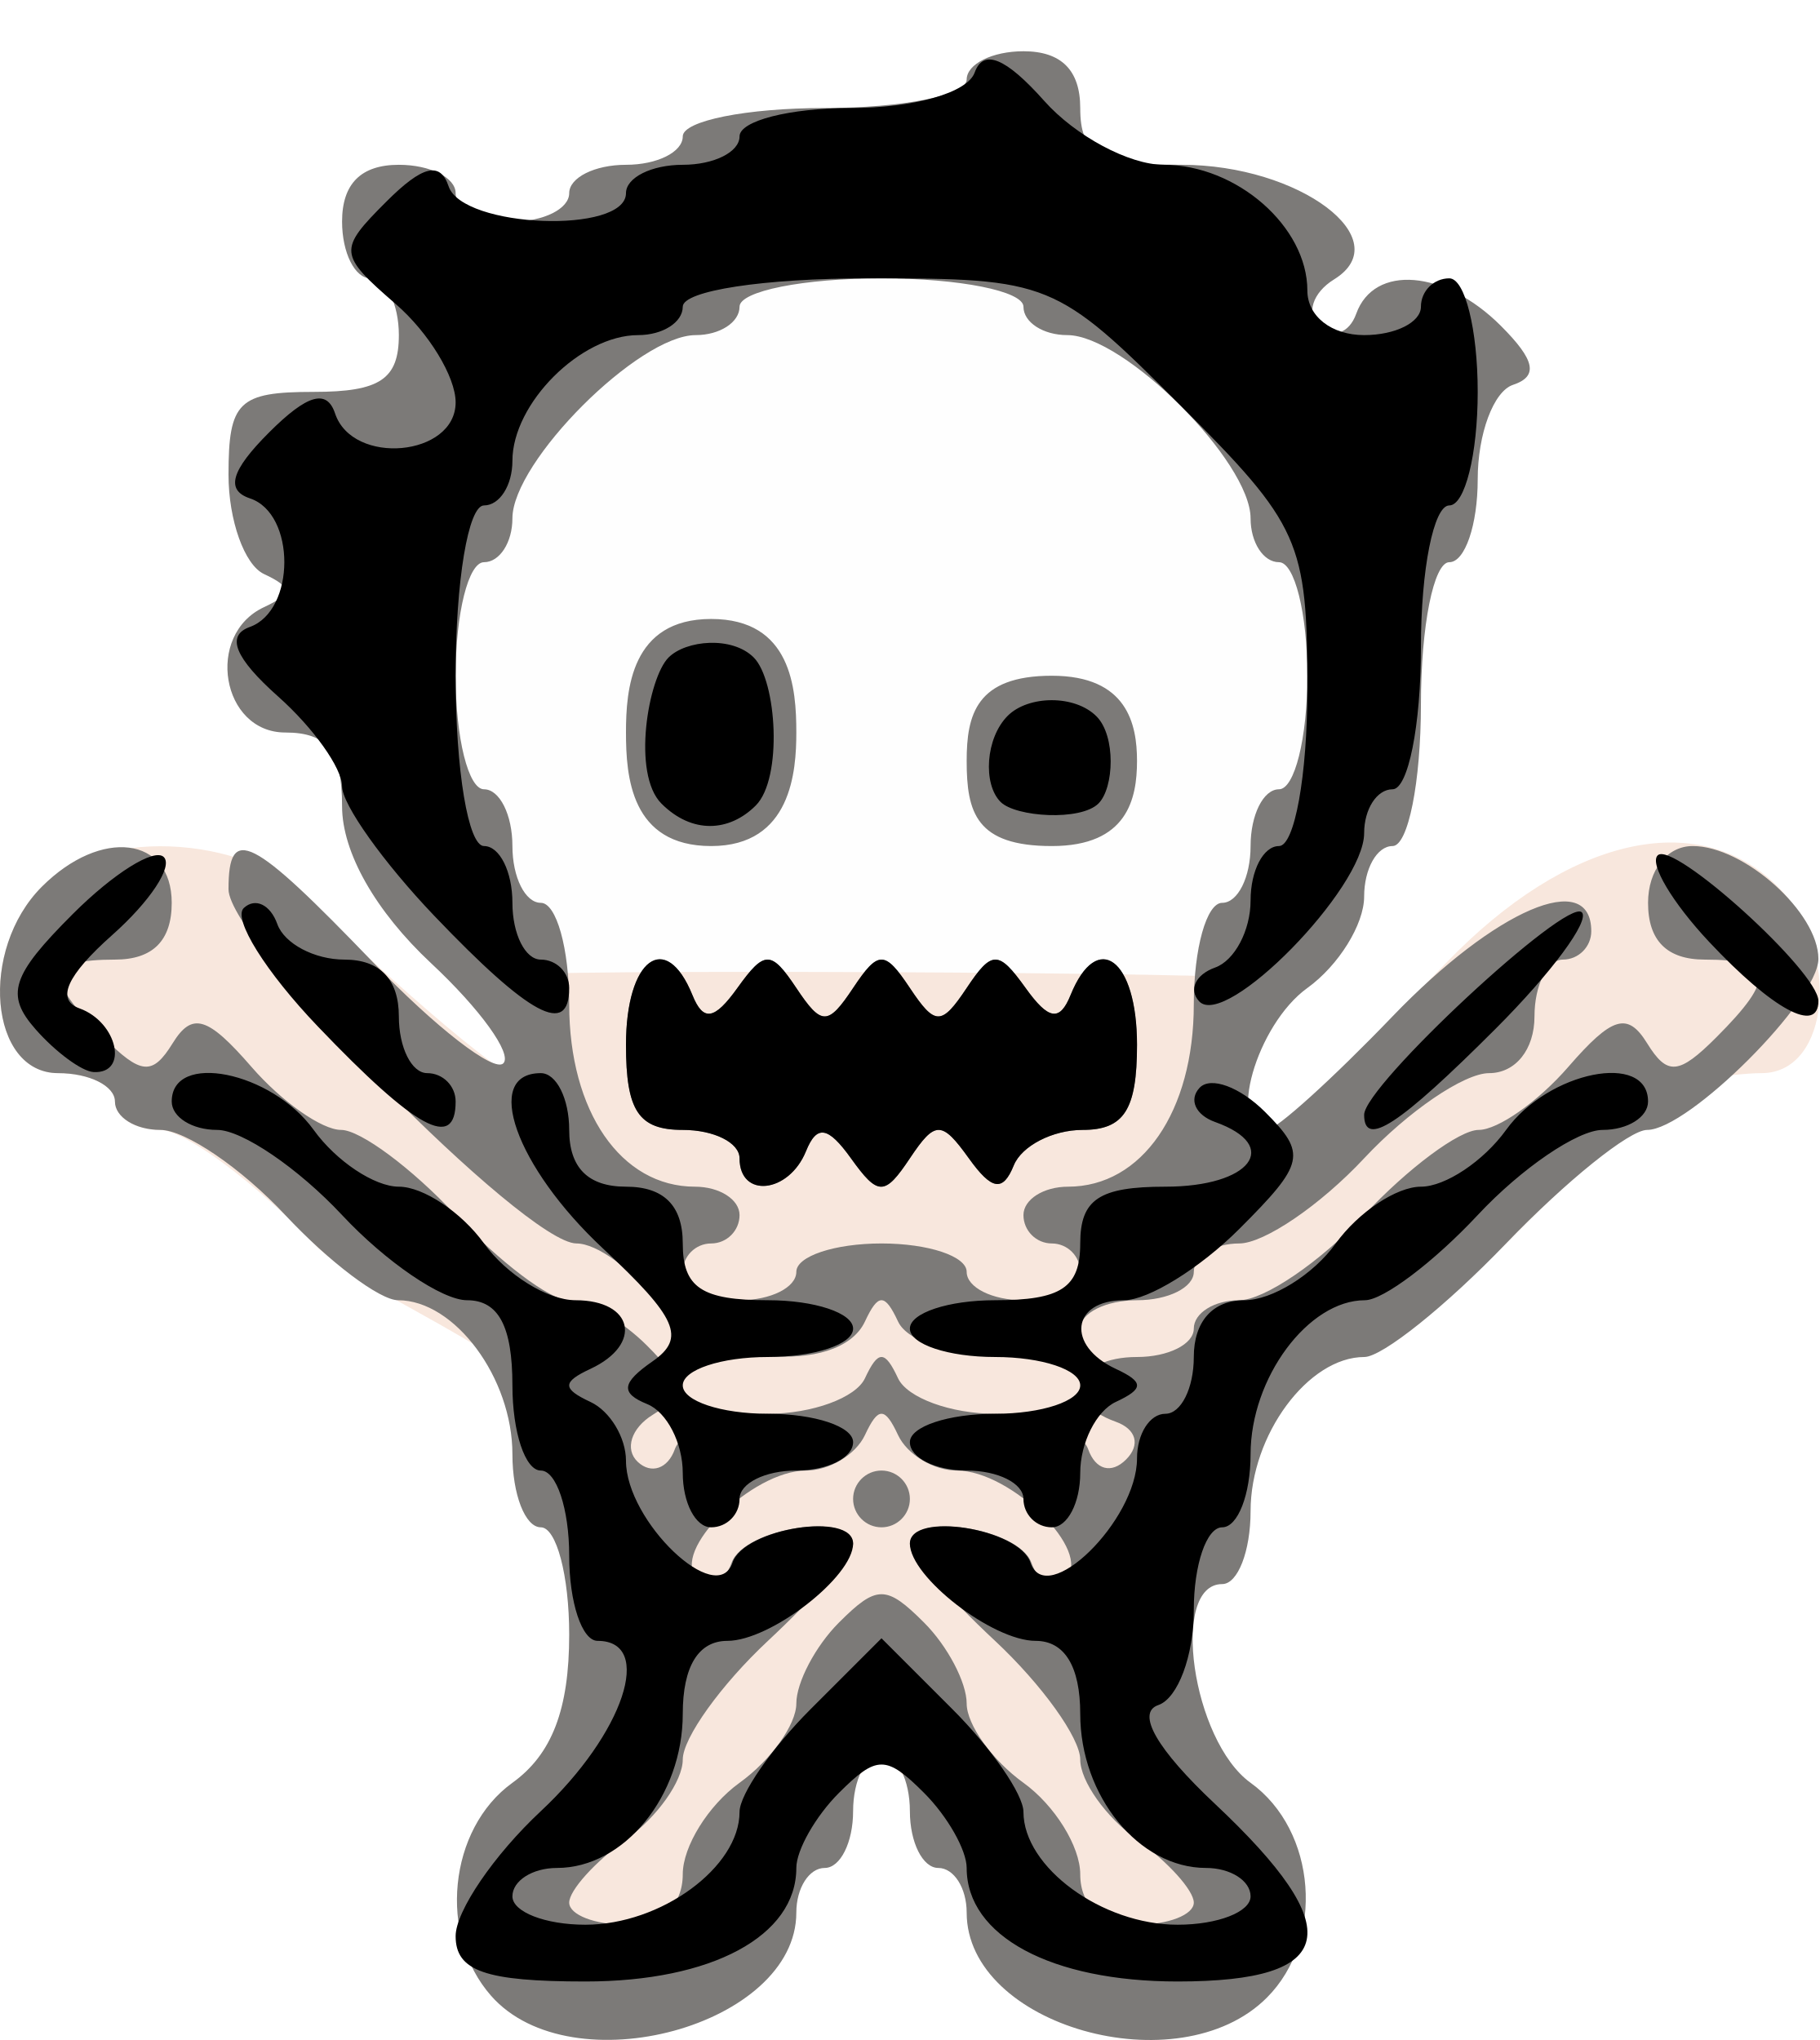
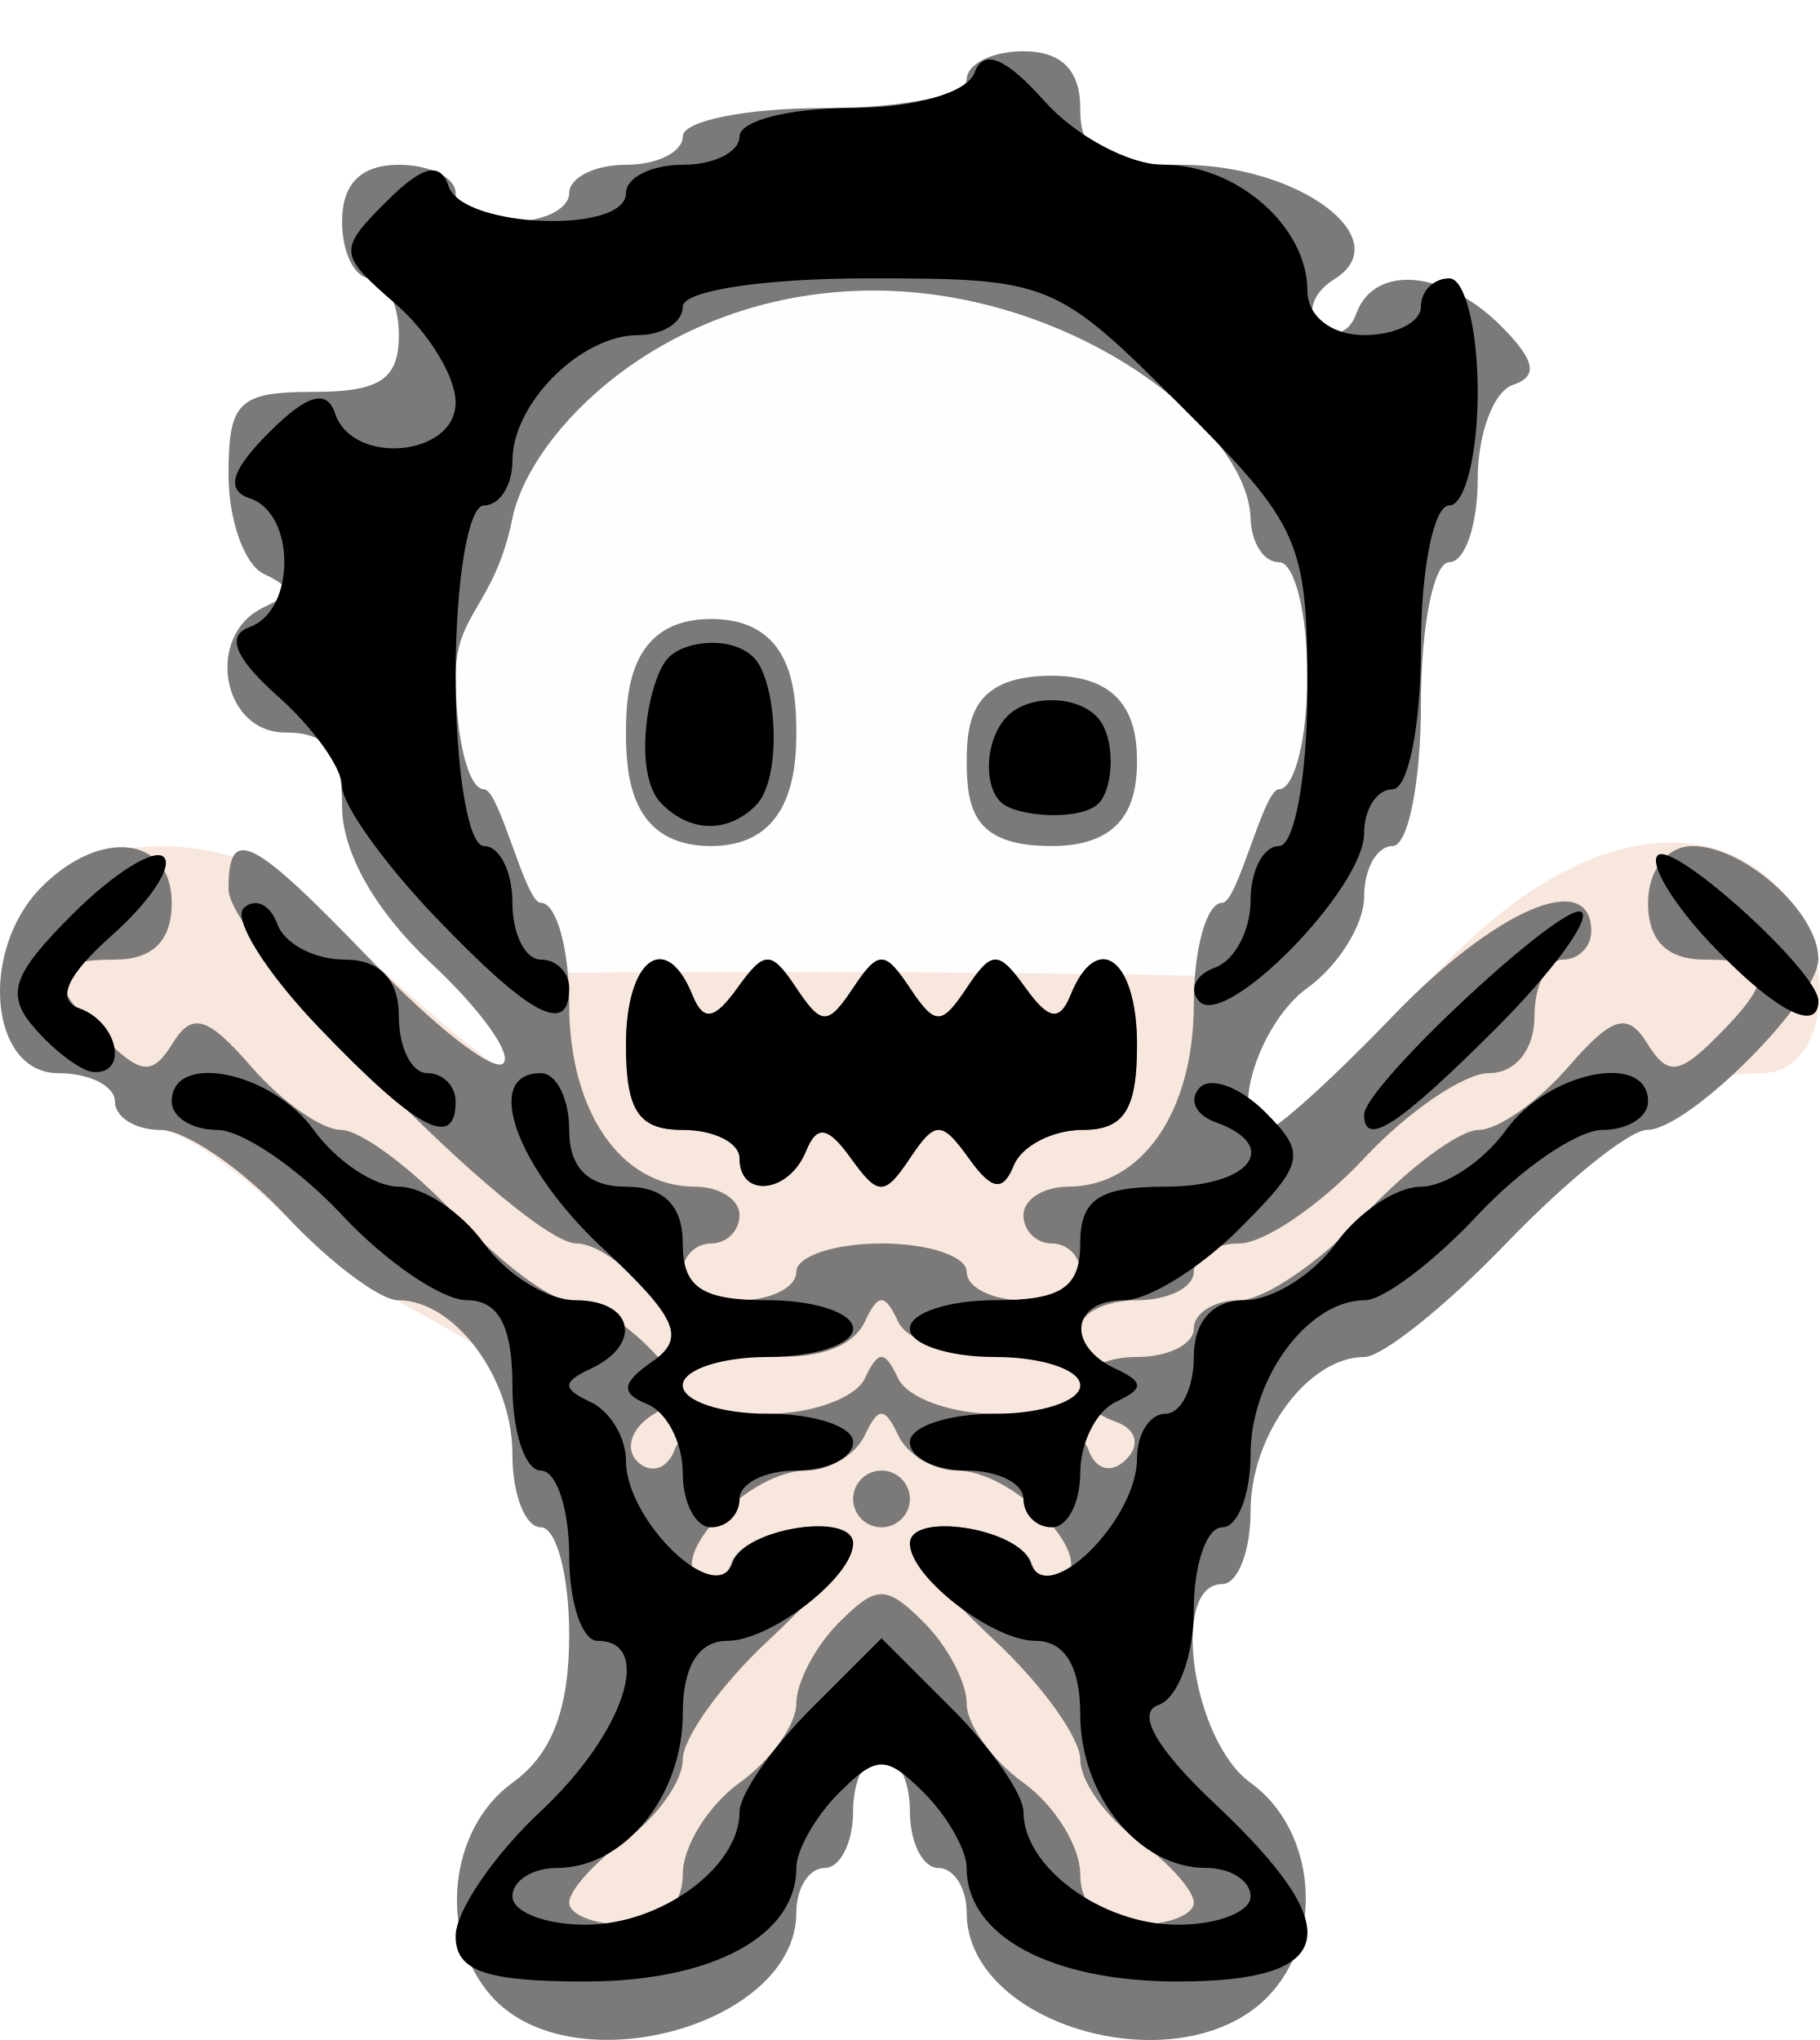
<svg xmlns="http://www.w3.org/2000/svg" width="33" height="37" id="svg11605" version="1.0">
  <defs id="defs11607" />
  <g id="layer1">
    <g transform="matrix(0.514842,0,0,0.514842,-21.46446,-122.3653)" id="g11585">
      <path id="path11587" d="M 61.403,275.078 L 55.242,261.542 L 59.225,247.232 L 82.885,246.04 L 90.437,260.988 L 82.081,278.676 L 72.135,280.266 L 61.403,275.078 z " style="fill:#fefefe" />
      <path id="path11589" d="M 60.878,307.886 C 58.999,305.752 59.672,302.504 61.926,300.879 C 63.987,299.394 61.628,290.886 61.628,288.686 C 61.628,285.709 54.854,283.681 52.74,281.481 C 50.626,279.281 48.187,277.481 47.318,277.481 C 46.45,277.481 45.74,277.031 45.74,276.481 C 45.74,275.931 44.84,275.481 43.74,275.481 C 41.317,275.481 40.939,271.139 43.169,268.91 C 45.355,266.724 50.698,267.127 52.879,269.642 C 53.91,270.83 59.807,276.163 60.216,275.725 C 60.626,275.286 60.646,272.292 59.959,272.047 C 59.271,271.801 86.494,271.926 85.807,272.171 C 85.119,272.417 84.975,277.78 85.365,278.199 C 85.754,278.618 90.44,273.875 92.62,271.606 C 96.889,267.164 101.501,266.1 104.311,268.91 C 106.541,271.139 106.163,275.481 103.74,275.481 C 102.64,275.481 99.653,275.931 99.653,276.481 C 99.653,277.031 96.854,279.281 94.74,281.481 C 92.626,283.681 83.454,286.639 83.454,289.32 C 83.454,290.734 81.593,299.592 83.653,301.078 C 85.985,302.758 85.976,305.208 83.927,307.258 C 80.82,310.365 73.29,299.481 72.74,299.481 C 72.19,299.481 63.706,311.098 60.878,307.886 z " style="fill:#f8e7dd" />
-       <path id="path11591" d="M 58.99,307.986 C 57.111,305.851 57.485,302.106 59.74,300.481 C 61.133,299.477 61.74,297.893 61.74,295.261 C 61.74,293.182 61.29,291.481 60.74,291.481 C 60.19,291.481 59.74,290.324 59.74,288.91 C 59.74,286.218 57.71,283.481 55.713,283.481 C 55.069,283.481 53.281,282.131 51.74,280.481 C 50.199,278.831 48.218,277.481 47.339,277.481 C 46.459,277.481 45.74,277.031 45.74,276.481 C 45.74,275.931 44.84,275.481 43.74,275.481 C 41.317,275.481 40.939,271.139 43.169,268.91 C 45.25,266.829 47.74,267.14 47.74,269.481 C 47.74,270.815 47.073,271.481 45.74,271.481 C 43.324,271.481 43.23,272.114 45.331,274.215 C 46.659,275.544 47.062,275.578 47.774,274.426 C 48.46,273.317 49.006,273.482 50.551,275.263 C 51.609,276.483 53.029,277.481 53.706,277.481 C 54.383,277.481 56.199,278.831 57.74,280.481 C 59.281,282.131 61.069,283.481 61.713,283.481 C 62.356,283.481 63.599,284.197 64.474,285.072 C 65.804,286.403 65.838,286.803 64.681,287.518 C 63.92,287.988 63.684,288.735 64.156,289.177 C 64.628,289.619 65.215,289.419 65.46,288.731 C 65.706,288.044 67.182,287.481 68.74,287.481 C 70.298,287.481 71.836,286.919 72.157,286.231 C 72.623,285.231 72.857,285.231 73.323,286.231 C 73.644,286.919 75.182,287.481 76.74,287.481 C 78.298,287.481 79.774,288.044 80.02,288.731 C 80.279,289.458 80.837,289.61 81.353,289.094 C 81.869,288.579 81.717,288.021 80.99,287.761 C 79.016,287.056 79.534,285.481 81.74,285.481 C 82.84,285.481 83.74,285.031 83.74,284.481 C 83.74,283.931 84.459,283.481 85.339,283.481 C 86.218,283.481 88.199,282.131 89.74,280.481 C 91.281,278.831 93.097,277.481 93.774,277.481 C 94.451,277.481 95.871,276.483 96.929,275.263 C 98.474,273.482 99.02,273.317 99.706,274.426 C 100.418,275.578 100.821,275.544 102.149,274.215 C 104.25,272.114 104.156,271.481 101.74,271.481 C 100.407,271.481 99.74,270.815 99.74,269.481 C 99.74,268.33 100.407,267.481 101.311,267.481 C 103.13,267.481 105.74,269.824 105.74,271.455 C 105.74,272.909 101.162,277.481 99.707,277.481 C 99.089,277.481 96.854,279.281 94.74,281.481 C 92.626,283.681 90.379,285.481 89.747,285.481 C 87.768,285.481 85.74,288.229 85.74,290.91 C 85.74,292.324 85.29,293.481 84.74,293.481 C 82.892,293.481 83.679,298.996 85.74,300.481 C 88.072,302.162 88.361,306.003 86.311,308.053 C 83.205,311.16 75.74,309.041 75.74,305.053 C 75.74,304.188 75.29,303.481 74.74,303.481 C 74.19,303.481 73.74,302.581 73.74,301.481 C 73.74,300.381 73.29,299.481 72.74,299.481 C 72.19,299.481 71.74,300.381 71.74,301.481 C 71.74,302.581 71.29,303.481 70.74,303.481 C 70.19,303.481 69.74,304.188 69.74,305.053 C 69.74,309.036 61.818,311.198 58.99,307.986 z M 65.74,303.702 C 65.74,302.724 66.64,301.274 67.74,300.481 C 68.84,299.689 69.74,298.432 69.74,297.689 C 69.74,296.946 70.415,295.663 71.24,294.838 C 72.573,293.505 72.907,293.505 74.24,294.838 C 75.065,295.663 75.74,296.946 75.74,297.689 C 75.74,298.432 76.64,299.689 77.74,300.481 C 78.84,301.274 79.74,302.724 79.74,303.702 C 79.74,304.815 80.489,305.481 81.74,305.481 C 82.84,305.481 83.74,305.131 83.74,304.702 C 83.74,304.274 82.84,303.274 81.74,302.481 C 80.64,301.689 79.74,300.42 79.74,299.662 C 79.74,298.904 78.39,297.023 76.74,295.481 C 75.09,293.94 73.74,292.409 73.74,292.08 C 73.74,290.915 77.58,291.5 78.02,292.731 C 78.265,293.419 78.806,293.665 79.222,293.279 C 80.211,292.36 77.31,289.481 75.395,289.481 C 74.576,289.481 73.644,288.919 73.323,288.231 C 72.857,287.231 72.623,287.231 72.157,288.231 C 71.836,288.919 70.904,289.481 70.085,289.481 C 68.17,289.481 65.269,292.36 66.258,293.279 C 66.674,293.665 67.215,293.419 67.46,292.731 C 67.9,291.5 71.74,290.915 71.74,292.08 C 71.74,292.409 70.39,293.94 68.74,295.481 C 67.09,297.023 65.74,298.904 65.74,299.662 C 65.74,300.42 64.84,301.689 63.74,302.481 C 62.64,303.274 61.74,304.274 61.74,304.702 C 61.74,305.131 62.64,305.481 63.74,305.481 C 64.991,305.481 65.74,304.815 65.74,303.702 z M 71.74,290.481 C 71.74,289.931 72.19,289.481 72.74,289.481 C 73.29,289.481 73.74,289.931 73.74,290.481 C 73.74,291.031 73.29,291.481 72.74,291.481 C 72.19,291.481 71.74,291.031 71.74,290.481 z M 64.74,283.481 C 63.947,282.381 62.713,281.481 61.998,281.481 C 60.177,281.481 49.74,270.856 49.74,269.003 C 49.74,266.701 50.537,267.106 54.86,271.606 C 57.04,273.875 59.091,275.463 59.419,275.136 C 59.746,274.808 58.603,273.221 56.877,271.61 C 54.918,269.779 53.74,267.704 53.74,266.08 C 53.74,264.148 53.227,263.481 51.74,263.481 C 49.49,263.481 48.905,260.038 50.99,259.065 C 51.99,258.598 51.99,258.365 50.99,257.898 C 50.303,257.577 49.74,256.002 49.74,254.398 C 49.74,251.824 50.092,251.481 52.74,251.481 C 55.073,251.481 55.74,251.037 55.74,249.481 C 55.74,248.381 55.29,247.481 54.74,247.481 C 54.19,247.481 53.74,246.581 53.74,245.481 C 53.74,244.148 54.407,243.481 55.74,243.481 C 56.84,243.481 57.74,243.931 57.74,244.481 C 57.74,245.031 58.64,245.481 59.74,245.481 C 60.84,245.481 61.74,245.031 61.74,244.481 C 61.74,243.931 62.64,243.481 63.74,243.481 C 64.84,243.481 65.74,243.031 65.74,242.481 C 65.74,241.931 67.99,241.481 70.74,241.481 C 73.49,241.481 75.74,241.031 75.74,240.481 C 75.74,239.931 76.64,239.481 77.74,239.481 C 79.073,239.481 79.74,240.148 79.74,241.481 C 79.74,243.108 80.407,243.481 83.311,243.481 C 87.463,243.481 90.96,246.11 88.681,247.518 C 87.92,247.988 87.684,248.735 88.156,249.177 C 88.628,249.619 89.215,249.419 89.46,248.731 C 90.088,246.973 92.579,247.178 94.553,249.151 C 95.767,250.365 95.884,250.933 94.981,251.234 C 94.298,251.462 93.74,252.961 93.74,254.565 C 93.74,256.169 93.29,257.481 92.74,257.481 C 92.19,257.481 91.74,259.731 91.74,262.481 C 91.74,265.231 91.29,267.481 90.74,267.481 C 90.19,267.481 89.74,268.282 89.74,269.261 C 89.74,270.239 88.84,271.689 87.74,272.481 C 85.939,273.779 84.887,277.481 86.318,277.481 C 86.637,277.481 88.626,275.681 90.74,273.481 C 94.365,269.709 97.74,268.262 97.74,270.481 C 97.74,271.031 97.29,271.481 96.74,271.481 C 96.19,271.481 95.74,272.381 95.74,273.481 C 95.74,274.647 95.073,275.481 94.141,275.481 C 93.262,275.481 91.281,276.831 89.74,278.481 C 88.199,280.131 86.218,281.481 85.339,281.481 C 84.459,281.481 83.74,281.931 83.74,282.481 C 83.74,283.031 82.84,283.481 81.74,283.481 C 80.64,283.481 79.74,283.931 79.74,284.481 C 79.74,285.934 74.014,285.71 73.323,284.231 C 72.857,283.231 72.623,283.231 72.157,284.231 C 71.235,286.206 66.347,285.711 64.74,283.481 z M 69.74,282.481 C 69.74,281.931 71.09,281.481 72.74,281.481 C 74.39,281.481 75.74,281.931 75.74,282.481 C 75.74,283.031 76.64,283.481 77.74,283.481 C 78.84,283.481 79.74,283.031 79.74,282.481 C 79.74,281.931 79.29,281.481 78.74,281.481 C 78.19,281.481 77.74,281.031 77.74,280.481 C 77.74,279.931 78.447,279.481 79.311,279.481 C 81.917,279.481 83.74,276.834 83.74,273.053 C 83.74,271.088 84.19,269.481 84.74,269.481 C 85.29,269.481 85.74,268.581 85.74,267.481 C 85.74,266.381 86.19,265.481 86.74,265.481 C 87.29,265.481 87.74,263.681 87.74,261.481 C 87.74,259.281 87.29,257.481 86.74,257.481 C 86.19,257.481 85.74,256.786 85.74,255.936 C 85.74,253.935 81.286,249.481 79.285,249.481 C 78.435,249.481 77.74,249.031 77.74,248.481 C 77.74,247.931 75.49,247.481 72.74,247.481 C 69.99,247.481 67.74,247.931 67.74,248.481 C 67.74,249.031 67.045,249.481 66.195,249.481 C 64.194,249.481 59.74,253.935 59.74,255.936 C 59.74,256.786 59.29,257.481 58.74,257.481 C 58.19,257.481 57.74,259.281 57.74,261.481 C 57.74,263.681 58.19,265.481 58.74,265.481 C 59.29,265.481 59.74,266.381 59.74,267.481 C 59.74,268.581 60.19,269.481 60.74,269.481 C 61.29,269.481 61.74,271.088 61.74,273.053 C 61.74,276.834 63.563,279.481 66.169,279.481 C 67.033,279.481 67.74,279.931 67.74,280.481 C 67.74,281.031 67.29,281.481 66.74,281.481 C 66.19,281.481 65.74,281.931 65.74,282.481 C 65.74,283.031 66.64,283.481 67.74,283.481 C 68.84,283.481 69.74,283.031 69.74,282.481 z M 67.74,278.481 C 67.74,277.931 66.84,277.481 65.74,277.481 C 64.184,277.481 63.74,276.815 63.74,274.481 C 63.74,271.459 65.14,270.413 66.081,272.731 C 66.462,273.673 66.854,273.611 67.664,272.481 C 68.62,271.148 68.851,271.148 69.74,272.481 C 70.629,273.815 70.851,273.815 71.74,272.481 C 72.629,271.148 72.851,271.148 73.74,272.481 C 74.629,273.815 74.851,273.815 75.74,272.481 C 76.629,271.148 76.86,271.148 77.816,272.481 C 78.626,273.611 79.018,273.673 79.399,272.731 C 80.34,270.413 81.74,271.459 81.74,274.481 C 81.74,276.771 81.286,277.481 79.823,277.481 C 78.769,277.481 77.678,278.044 77.399,278.731 C 77.018,279.673 76.626,279.611 75.816,278.481 C 74.86,277.148 74.629,277.148 73.74,278.481 C 72.851,279.815 72.62,279.815 71.664,278.481 C 70.854,277.352 70.462,277.29 70.081,278.231 C 69.476,279.721 67.74,279.906 67.74,278.481 z M 63.74,263.481 C 63.74,261.988 63.907,259.481 66.74,259.481 C 69.573,259.481 69.74,261.939 69.74,263.481 C 69.74,264.825 69.573,267.481 66.74,267.481 C 63.907,267.481 63.74,265.024 63.74,263.481 z M 75.74,264.481 C 75.74,262.858 76.073,261.481 78.74,261.481 C 81.407,261.481 81.74,263.202 81.74,264.481 C 81.74,265.81 81.407,267.481 78.74,267.481 C 76.073,267.481 75.74,266.303 75.74,264.481 z " style="fill:#7c7a78" />
+       <path id="path11591" d="M 58.99,307.986 C 57.111,305.851 57.485,302.106 59.74,300.481 C 61.133,299.477 61.74,297.893 61.74,295.261 C 61.74,293.182 61.29,291.481 60.74,291.481 C 60.19,291.481 59.74,290.324 59.74,288.91 C 59.74,286.218 57.71,283.481 55.713,283.481 C 55.069,283.481 53.281,282.131 51.74,280.481 C 50.199,278.831 48.218,277.481 47.339,277.481 C 46.459,277.481 45.74,277.031 45.74,276.481 C 45.74,275.931 44.84,275.481 43.74,275.481 C 41.317,275.481 40.939,271.139 43.169,268.91 C 45.25,266.829 47.74,267.14 47.74,269.481 C 47.74,270.815 47.073,271.481 45.74,271.481 C 43.324,271.481 43.23,272.114 45.331,274.215 C 46.659,275.544 47.062,275.578 47.774,274.426 C 48.46,273.317 49.006,273.482 50.551,275.263 C 51.609,276.483 53.029,277.481 53.706,277.481 C 54.383,277.481 56.199,278.831 57.74,280.481 C 59.281,282.131 61.069,283.481 61.713,283.481 C 62.356,283.481 63.599,284.197 64.474,285.072 C 65.804,286.403 65.838,286.803 64.681,287.518 C 63.92,287.988 63.684,288.735 64.156,289.177 C 64.628,289.619 65.215,289.419 65.46,288.731 C 65.706,288.044 67.182,287.481 68.74,287.481 C 70.298,287.481 71.836,286.919 72.157,286.231 C 72.623,285.231 72.857,285.231 73.323,286.231 C 73.644,286.919 75.182,287.481 76.74,287.481 C 78.298,287.481 79.774,288.044 80.02,288.731 C 80.279,289.458 80.837,289.61 81.353,289.094 C 81.869,288.579 81.717,288.021 80.99,287.761 C 79.016,287.056 79.534,285.481 81.74,285.481 C 82.84,285.481 83.74,285.031 83.74,284.481 C 83.74,283.931 84.459,283.481 85.339,283.481 C 86.218,283.481 88.199,282.131 89.74,280.481 C 91.281,278.831 93.097,277.481 93.774,277.481 C 94.451,277.481 95.871,276.483 96.929,275.263 C 98.474,273.482 99.02,273.317 99.706,274.426 C 100.418,275.578 100.821,275.544 102.149,274.215 C 104.25,272.114 104.156,271.481 101.74,271.481 C 100.407,271.481 99.74,270.815 99.74,269.481 C 99.74,268.33 100.407,267.481 101.311,267.481 C 103.13,267.481 105.74,269.824 105.74,271.455 C 105.74,272.909 101.162,277.481 99.707,277.481 C 99.089,277.481 96.854,279.281 94.74,281.481 C 92.626,283.681 90.379,285.481 89.747,285.481 C 87.768,285.481 85.74,288.229 85.74,290.91 C 85.74,292.324 85.29,293.481 84.74,293.481 C 82.892,293.481 83.679,298.996 85.74,300.481 C 88.072,302.162 88.361,306.003 86.311,308.053 C 83.205,311.16 75.74,309.041 75.74,305.053 C 75.74,304.188 75.29,303.481 74.74,303.481 C 74.19,303.481 73.74,302.581 73.74,301.481 C 73.74,300.381 73.29,299.481 72.74,299.481 C 72.19,299.481 71.74,300.381 71.74,301.481 C 71.74,302.581 71.29,303.481 70.74,303.481 C 70.19,303.481 69.74,304.188 69.74,305.053 C 69.74,309.036 61.818,311.198 58.99,307.986 z M 65.74,303.702 C 65.74,302.724 66.64,301.274 67.74,300.481 C 68.84,299.689 69.74,298.432 69.74,297.689 C 69.74,296.946 70.415,295.663 71.24,294.838 C 72.573,293.505 72.907,293.505 74.24,294.838 C 75.065,295.663 75.74,296.946 75.74,297.689 C 75.74,298.432 76.64,299.689 77.74,300.481 C 78.84,301.274 79.74,302.724 79.74,303.702 C 79.74,304.815 80.489,305.481 81.74,305.481 C 82.84,305.481 83.74,305.131 83.74,304.702 C 83.74,304.274 82.84,303.274 81.74,302.481 C 80.64,301.689 79.74,300.42 79.74,299.662 C 79.74,298.904 78.39,297.023 76.74,295.481 C 75.09,293.94 73.74,292.409 73.74,292.08 C 73.74,290.915 77.58,291.5 78.02,292.731 C 78.265,293.419 78.806,293.665 79.222,293.279 C 80.211,292.36 77.31,289.481 75.395,289.481 C 74.576,289.481 73.644,288.919 73.323,288.231 C 72.857,287.231 72.623,287.231 72.157,288.231 C 71.836,288.919 70.904,289.481 70.085,289.481 C 68.17,289.481 65.269,292.36 66.258,293.279 C 66.674,293.665 67.215,293.419 67.46,292.731 C 67.9,291.5 71.74,290.915 71.74,292.08 C 71.74,292.409 70.39,293.94 68.74,295.481 C 67.09,297.023 65.74,298.904 65.74,299.662 C 65.74,300.42 64.84,301.689 63.74,302.481 C 62.64,303.274 61.74,304.274 61.74,304.702 C 61.74,305.131 62.64,305.481 63.74,305.481 C 64.991,305.481 65.74,304.815 65.74,303.702 z M 71.74,290.481 C 71.74,289.931 72.19,289.481 72.74,289.481 C 73.29,289.481 73.74,289.931 73.74,290.481 C 73.74,291.031 73.29,291.481 72.74,291.481 C 72.19,291.481 71.74,291.031 71.74,290.481 z M 64.74,283.481 C 63.947,282.381 62.713,281.481 61.998,281.481 C 60.177,281.481 49.74,270.856 49.74,269.003 C 49.74,266.701 50.537,267.106 54.86,271.606 C 57.04,273.875 59.091,275.463 59.419,275.136 C 59.746,274.808 58.603,273.221 56.877,271.61 C 54.918,269.779 53.74,267.704 53.74,266.08 C 53.74,264.148 53.227,263.481 51.74,263.481 C 49.49,263.481 48.905,260.038 50.99,259.065 C 51.99,258.598 51.99,258.365 50.99,257.898 C 50.303,257.577 49.74,256.002 49.74,254.398 C 49.74,251.824 50.092,251.481 52.74,251.481 C 55.073,251.481 55.74,251.037 55.74,249.481 C 55.74,248.381 55.29,247.481 54.74,247.481 C 54.19,247.481 53.74,246.581 53.74,245.481 C 53.74,244.148 54.407,243.481 55.74,243.481 C 56.84,243.481 57.74,243.931 57.74,244.481 C 57.74,245.031 58.64,245.481 59.74,245.481 C 60.84,245.481 61.74,245.031 61.74,244.481 C 61.74,243.931 62.64,243.481 63.74,243.481 C 64.84,243.481 65.74,243.031 65.74,242.481 C 65.74,241.931 67.99,241.481 70.74,241.481 C 73.49,241.481 75.74,241.031 75.74,240.481 C 75.74,239.931 76.64,239.481 77.74,239.481 C 79.073,239.481 79.74,240.148 79.74,241.481 C 79.74,243.108 80.407,243.481 83.311,243.481 C 87.463,243.481 90.96,246.11 88.681,247.518 C 87.92,247.988 87.684,248.735 88.156,249.177 C 88.628,249.619 89.215,249.419 89.46,248.731 C 90.088,246.973 92.579,247.178 94.553,249.151 C 95.767,250.365 95.884,250.933 94.981,251.234 C 94.298,251.462 93.74,252.961 93.74,254.565 C 93.74,256.169 93.29,257.481 92.74,257.481 C 92.19,257.481 91.74,259.731 91.74,262.481 C 91.74,265.231 91.29,267.481 90.74,267.481 C 90.19,267.481 89.74,268.282 89.74,269.261 C 89.74,270.239 88.84,271.689 87.74,272.481 C 85.939,273.779 84.887,277.481 86.318,277.481 C 86.637,277.481 88.626,275.681 90.74,273.481 C 94.365,269.709 97.74,268.262 97.74,270.481 C 97.74,271.031 97.29,271.481 96.74,271.481 C 96.19,271.481 95.74,272.381 95.74,273.481 C 95.74,274.647 95.073,275.481 94.141,275.481 C 93.262,275.481 91.281,276.831 89.74,278.481 C 88.199,280.131 86.218,281.481 85.339,281.481 C 84.459,281.481 83.74,281.931 83.74,282.481 C 83.74,283.031 82.84,283.481 81.74,283.481 C 80.64,283.481 79.74,283.931 79.74,284.481 C 79.74,285.934 74.014,285.71 73.323,284.231 C 72.857,283.231 72.623,283.231 72.157,284.231 C 71.235,286.206 66.347,285.711 64.74,283.481 z M 69.74,282.481 C 69.74,281.931 71.09,281.481 72.74,281.481 C 74.39,281.481 75.74,281.931 75.74,282.481 C 75.74,283.031 76.64,283.481 77.74,283.481 C 78.84,283.481 79.74,283.031 79.74,282.481 C 79.74,281.931 79.29,281.481 78.74,281.481 C 78.19,281.481 77.74,281.031 77.74,280.481 C 77.74,279.931 78.447,279.481 79.311,279.481 C 81.917,279.481 83.74,276.834 83.74,273.053 C 83.74,271.088 84.19,269.481 84.74,269.481 C 85.29,269.481 86.19,265.481 86.74,265.481 C 87.29,265.481 87.74,263.681 87.74,261.481 C 87.74,259.281 87.29,257.481 86.74,257.481 C 86.19,257.481 85.766,256.786 85.74,255.936 C 85.64,252.65 79.281,247.762 72.133,247.915 C 64.984,248.068 60.353,252.933 59.74,255.936 C 59.11,259.022 57.74,259.281 57.74,261.481 C 57.74,263.681 58.19,265.481 58.74,265.481 C 59.29,265.481 60.19,269.481 60.74,269.481 C 61.29,269.481 61.74,271.088 61.74,273.053 C 61.74,276.834 63.563,279.481 66.169,279.481 C 67.033,279.481 67.74,279.931 67.74,280.481 C 67.74,281.031 67.29,281.481 66.74,281.481 C 66.19,281.481 65.74,281.931 65.74,282.481 C 65.74,283.031 66.64,283.481 67.74,283.481 C 68.84,283.481 69.74,283.031 69.74,282.481 z M 67.74,278.481 C 67.74,277.931 66.84,277.481 65.74,277.481 C 64.184,277.481 63.74,276.815 63.74,274.481 C 63.74,271.459 65.14,270.413 66.081,272.731 C 66.462,273.673 66.854,273.611 67.664,272.481 C 68.62,271.148 68.851,271.148 69.74,272.481 C 70.629,273.815 70.851,273.815 71.74,272.481 C 72.629,271.148 72.851,271.148 73.74,272.481 C 74.629,273.815 74.851,273.815 75.74,272.481 C 76.629,271.148 76.86,271.148 77.816,272.481 C 78.626,273.611 79.018,273.673 79.399,272.731 C 80.34,270.413 81.74,271.459 81.74,274.481 C 81.74,276.771 81.286,277.481 79.823,277.481 C 78.769,277.481 77.678,278.044 77.399,278.731 C 77.018,279.673 76.626,279.611 75.816,278.481 C 74.86,277.148 74.629,277.148 73.74,278.481 C 72.851,279.815 72.62,279.815 71.664,278.481 C 70.854,277.352 70.462,277.29 70.081,278.231 C 69.476,279.721 67.74,279.906 67.74,278.481 z M 63.74,263.481 C 63.74,261.988 63.907,259.481 66.74,259.481 C 69.573,259.481 69.74,261.939 69.74,263.481 C 69.74,264.825 69.573,267.481 66.74,267.481 C 63.907,267.481 63.74,265.024 63.74,263.481 z M 75.74,264.481 C 75.74,262.858 76.073,261.481 78.74,261.481 C 81.407,261.481 81.74,263.202 81.74,264.481 C 81.74,265.81 81.407,267.481 78.74,267.481 C 76.073,267.481 75.74,266.303 75.74,264.481 z " style="fill:#7c7a78" />
      <path id="path11593" d="M 57.74,305.883 C 57.74,305.003 59.09,303.023 60.74,301.481 C 63.662,298.752 64.752,295.481 62.74,295.481 C 62.19,295.481 61.74,294.131 61.74,292.481 C 61.74,290.831 61.29,289.481 60.74,289.481 C 60.19,289.481 59.74,288.131 59.74,286.481 C 59.74,284.399 59.251,283.481 58.141,283.481 C 57.262,283.481 55.281,282.131 53.74,280.481 C 52.199,278.831 50.218,277.481 49.339,277.481 C 48.459,277.481 47.74,277.031 47.74,276.481 C 47.74,274.713 51.251,275.416 52.74,277.481 C 53.533,278.581 54.883,279.481 55.74,279.481 C 56.597,279.481 57.947,280.381 58.74,281.481 C 59.533,282.581 60.982,283.481 61.961,283.481 C 64.004,283.481 64.344,285.033 62.49,285.898 C 61.49,286.365 61.49,286.598 62.49,287.065 C 63.178,287.386 63.74,288.318 63.74,289.136 C 63.74,291.267 66.954,294.338 67.493,292.722 C 67.895,291.516 71.74,290.91 71.74,292.053 C 71.74,293.226 68.827,295.481 67.311,295.481 C 66.29,295.481 65.74,296.382 65.74,298.053 C 65.74,300.946 63.672,303.481 61.311,303.481 C 60.447,303.481 59.74,303.931 59.74,304.481 C 59.74,305.031 60.897,305.481 62.311,305.481 C 64.974,305.481 67.74,303.456 67.74,301.507 C 67.74,300.893 68.865,299.265 70.24,297.89 L 72.74,295.39 L 75.24,297.89 C 76.615,299.265 77.74,300.893 77.74,301.507 C 77.74,303.456 80.506,305.481 83.169,305.481 C 84.583,305.481 85.74,305.031 85.74,304.481 C 85.74,303.931 85.033,303.481 84.169,303.481 C 81.808,303.481 79.74,300.946 79.74,298.053 C 79.74,296.382 79.19,295.481 78.169,295.481 C 76.653,295.481 73.74,293.226 73.74,292.053 C 73.74,290.91 77.585,291.516 77.987,292.722 C 78.538,294.374 81.74,291.243 81.74,289.053 C 81.74,288.188 82.19,287.481 82.74,287.481 C 83.29,287.481 83.74,286.581 83.74,285.481 C 83.74,284.231 84.407,283.481 85.519,283.481 C 86.498,283.481 87.947,282.581 88.74,281.481 C 89.533,280.381 90.883,279.481 91.74,279.481 C 92.597,279.481 93.947,278.581 94.74,277.481 C 96.229,275.416 99.74,274.713 99.74,276.481 C 99.74,277.031 99.021,277.481 98.141,277.481 C 97.262,277.481 95.281,278.831 93.74,280.481 C 92.199,282.131 90.411,283.481 89.767,283.481 C 87.77,283.481 85.74,286.218 85.74,288.91 C 85.74,290.324 85.29,291.481 84.74,291.481 C 84.19,291.481 83.74,292.794 83.74,294.398 C 83.74,296.002 83.178,297.508 82.49,297.743 C 81.7,298.014 82.436,299.297 84.49,301.228 C 89.204,305.66 88.819,307.481 83.169,307.481 C 78.714,307.481 75.74,305.88 75.74,303.481 C 75.74,302.853 75.065,301.663 74.24,300.838 C 72.907,299.505 72.573,299.505 71.24,300.838 C 70.415,301.663 69.74,302.853 69.74,303.481 C 69.74,305.88 66.766,307.481 62.311,307.481 C 58.789,307.481 57.74,307.114 57.74,305.883 z M 65.74,289.565 C 65.74,288.511 65.178,287.42 64.49,287.141 C 63.537,286.754 63.581,286.396 64.677,285.633 C 65.857,284.811 65.546,284.102 62.927,281.656 C 59.85,278.781 58.681,275.481 60.74,275.481 C 61.29,275.481 61.74,276.381 61.74,277.481 C 61.74,278.815 62.407,279.481 63.74,279.481 C 65.073,279.481 65.74,280.148 65.74,281.481 C 65.74,283.037 66.407,283.481 68.74,283.481 C 70.39,283.481 71.74,283.931 71.74,284.481 C 71.74,285.031 70.39,285.481 68.74,285.481 C 67.09,285.481 65.74,285.931 65.74,286.481 C 65.74,287.031 67.09,287.481 68.74,287.481 C 70.39,287.481 71.74,287.931 71.74,288.481 C 71.74,289.031 70.84,289.481 69.74,289.481 C 68.64,289.481 67.74,289.931 67.74,290.481 C 67.74,291.031 67.29,291.481 66.74,291.481 C 66.19,291.481 65.74,290.619 65.74,289.565 z M 77.74,290.481 C 77.74,289.931 76.84,289.481 75.74,289.481 C 74.64,289.481 73.74,289.031 73.74,288.481 C 73.74,287.931 75.09,287.481 76.74,287.481 C 78.39,287.481 79.74,287.031 79.74,286.481 C 79.74,285.931 78.39,285.481 76.74,285.481 C 75.09,285.481 73.74,285.031 73.74,284.481 C 73.74,283.931 75.09,283.481 76.74,283.481 C 79.073,283.481 79.74,283.037 79.74,281.481 C 79.74,279.926 80.407,279.481 82.74,279.481 C 85.741,279.481 86.845,278.043 84.49,277.202 C 83.803,276.956 83.556,276.415 83.942,275.999 C 84.329,275.583 85.367,275.966 86.251,276.849 C 87.726,278.324 87.651,278.661 85.344,280.968 C 83.962,282.351 82.135,283.481 81.285,283.481 C 79.431,283.481 79.236,285.079 80.99,285.898 C 81.99,286.365 81.99,286.598 80.99,287.065 C 80.303,287.386 79.74,288.511 79.74,289.565 C 79.74,290.619 79.29,291.481 78.74,291.481 C 78.19,291.481 77.74,291.031 77.74,290.481 z M 67.74,278.481 C 67.74,277.931 66.84,277.481 65.74,277.481 C 64.184,277.481 63.74,276.815 63.74,274.481 C 63.74,271.459 65.14,270.413 66.081,272.731 C 66.462,273.673 66.854,273.611 67.664,272.481 C 68.62,271.148 68.851,271.148 69.74,272.481 C 70.629,273.815 70.851,273.815 71.74,272.481 C 72.629,271.148 72.851,271.148 73.74,272.481 C 74.629,273.815 74.851,273.815 75.74,272.481 C 76.629,271.148 76.86,271.148 77.816,272.481 C 78.626,273.611 79.018,273.673 79.399,272.731 C 80.34,270.413 81.74,271.459 81.74,274.481 C 81.74,276.771 81.286,277.481 79.823,277.481 C 78.769,277.481 77.678,278.044 77.399,278.731 C 77.018,279.673 76.626,279.611 75.816,278.481 C 74.86,277.148 74.629,277.148 73.74,278.481 C 72.851,279.815 72.62,279.815 71.664,278.481 C 70.854,277.352 70.462,277.29 70.081,278.231 C 69.476,279.721 67.74,279.906 67.74,278.481 z M 52.893,273.843 C 51.052,271.918 49.876,270.036 50.28,269.662 C 50.683,269.288 51.215,269.544 51.46,270.231 C 51.706,270.919 52.769,271.481 53.823,271.481 C 55.073,271.481 55.74,272.177 55.74,273.481 C 55.74,274.581 56.19,275.481 56.74,275.481 C 57.29,275.481 57.74,275.931 57.74,276.481 C 57.74,278.214 56.347,277.456 52.893,273.843 z M 89.74,276.948 C 89.74,275.926 96.877,269.285 97.407,269.815 C 97.7,270.108 96.335,271.953 94.373,273.915 C 90.971,277.317 89.74,278.123 89.74,276.948 z M 42.948,273.94 C 41.87,272.719 42.088,272.042 44.258,269.872 C 45.69,268.441 47.131,267.539 47.461,267.869 C 47.791,268.199 46.976,269.432 45.65,270.61 C 44.04,272.04 43.655,272.9 44.49,273.199 C 45.83,273.68 46.237,275.507 44.99,275.443 C 44.578,275.422 43.658,274.746 42.948,273.94 z M 56.99,269.941 C 55.203,268.069 53.74,266.016 53.74,265.377 C 53.74,264.738 52.728,263.315 51.49,262.214 C 49.964,260.856 49.642,260.068 50.49,259.763 C 52.107,259.183 52.114,255.773 50.499,255.234 C 49.628,254.944 49.827,254.251 51.169,252.91 C 52.51,251.569 53.203,251.369 53.493,252.24 C 54.111,254.096 57.74,253.761 57.74,251.849 C 57.74,250.951 56.791,249.393 55.631,248.387 C 53.609,246.633 53.595,246.483 55.3,244.778 C 56.572,243.506 57.197,243.353 57.493,244.24 C 57.983,245.711 63.74,245.933 63.74,244.481 C 63.74,243.931 64.64,243.481 65.74,243.481 C 66.84,243.481 67.74,243.031 67.74,242.481 C 67.74,241.931 69.503,241.481 71.657,241.481 C 73.884,241.481 75.767,240.942 76.022,240.231 C 76.326,239.383 77.115,239.705 78.473,241.231 C 79.574,242.469 81.466,243.481 82.679,243.481 C 85.25,243.481 87.74,245.66 87.74,247.91 C 87.74,248.815 88.588,249.481 89.74,249.481 C 90.84,249.481 91.74,249.031 91.74,248.481 C 91.74,247.931 92.19,247.481 92.74,247.481 C 93.29,247.481 93.74,249.281 93.74,251.481 C 93.74,253.681 93.29,255.481 92.74,255.481 C 92.19,255.481 91.74,257.731 91.74,260.481 C 91.74,263.231 91.29,265.481 90.74,265.481 C 90.19,265.481 89.74,266.177 89.74,267.027 C 89.74,268.973 84.858,273.951 83.929,272.951 C 83.55,272.542 83.803,272.007 84.49,271.761 C 85.178,271.516 85.74,270.452 85.74,269.398 C 85.74,268.344 86.19,267.481 86.74,267.481 C 87.29,267.481 87.74,264.995 87.74,261.955 C 87.74,256.743 87.485,256.174 83.266,251.955 C 78.882,247.571 78.662,247.481 72.266,247.481 C 68.582,247.481 65.74,247.917 65.74,248.481 C 65.74,249.031 65.033,249.481 64.169,249.481 C 62.148,249.481 59.74,251.889 59.74,253.91 C 59.74,254.774 59.29,255.481 58.74,255.481 C 58.184,255.481 57.74,258.148 57.74,261.481 C 57.74,264.815 58.184,267.481 58.74,267.481 C 59.29,267.481 59.74,268.381 59.74,269.481 C 59.74,270.581 60.19,271.481 60.74,271.481 C 61.29,271.481 61.74,271.931 61.74,272.481 C 61.74,274.204 60.353,273.462 56.99,269.941 z M 101.889,270.854 C 100.597,269.476 99.782,268.106 100.079,267.809 C 100.619,267.269 105.74,271.907 105.74,272.936 C 105.74,274.113 104.131,273.243 101.889,270.854 z M 64.99,265.986 C 63.937,264.933 64.525,261.553 65.24,260.838 C 65.852,260.226 67.477,260.075 68.24,260.838 C 69.052,261.65 69.267,265.098 68.311,266.053 C 67.38,266.984 66.07,267.065 64.99,265.986 z M 76.935,265.927 C 76.303,265.295 76.406,263.672 77.185,262.893 C 77.911,262.167 79.547,262.145 80.311,262.91 C 81.001,263.599 80.934,265.43 80.383,265.981 C 79.756,266.608 77.467,266.459 76.935,265.927 z " style="fill:#000000" />
    </g>
  </g>
</svg>
